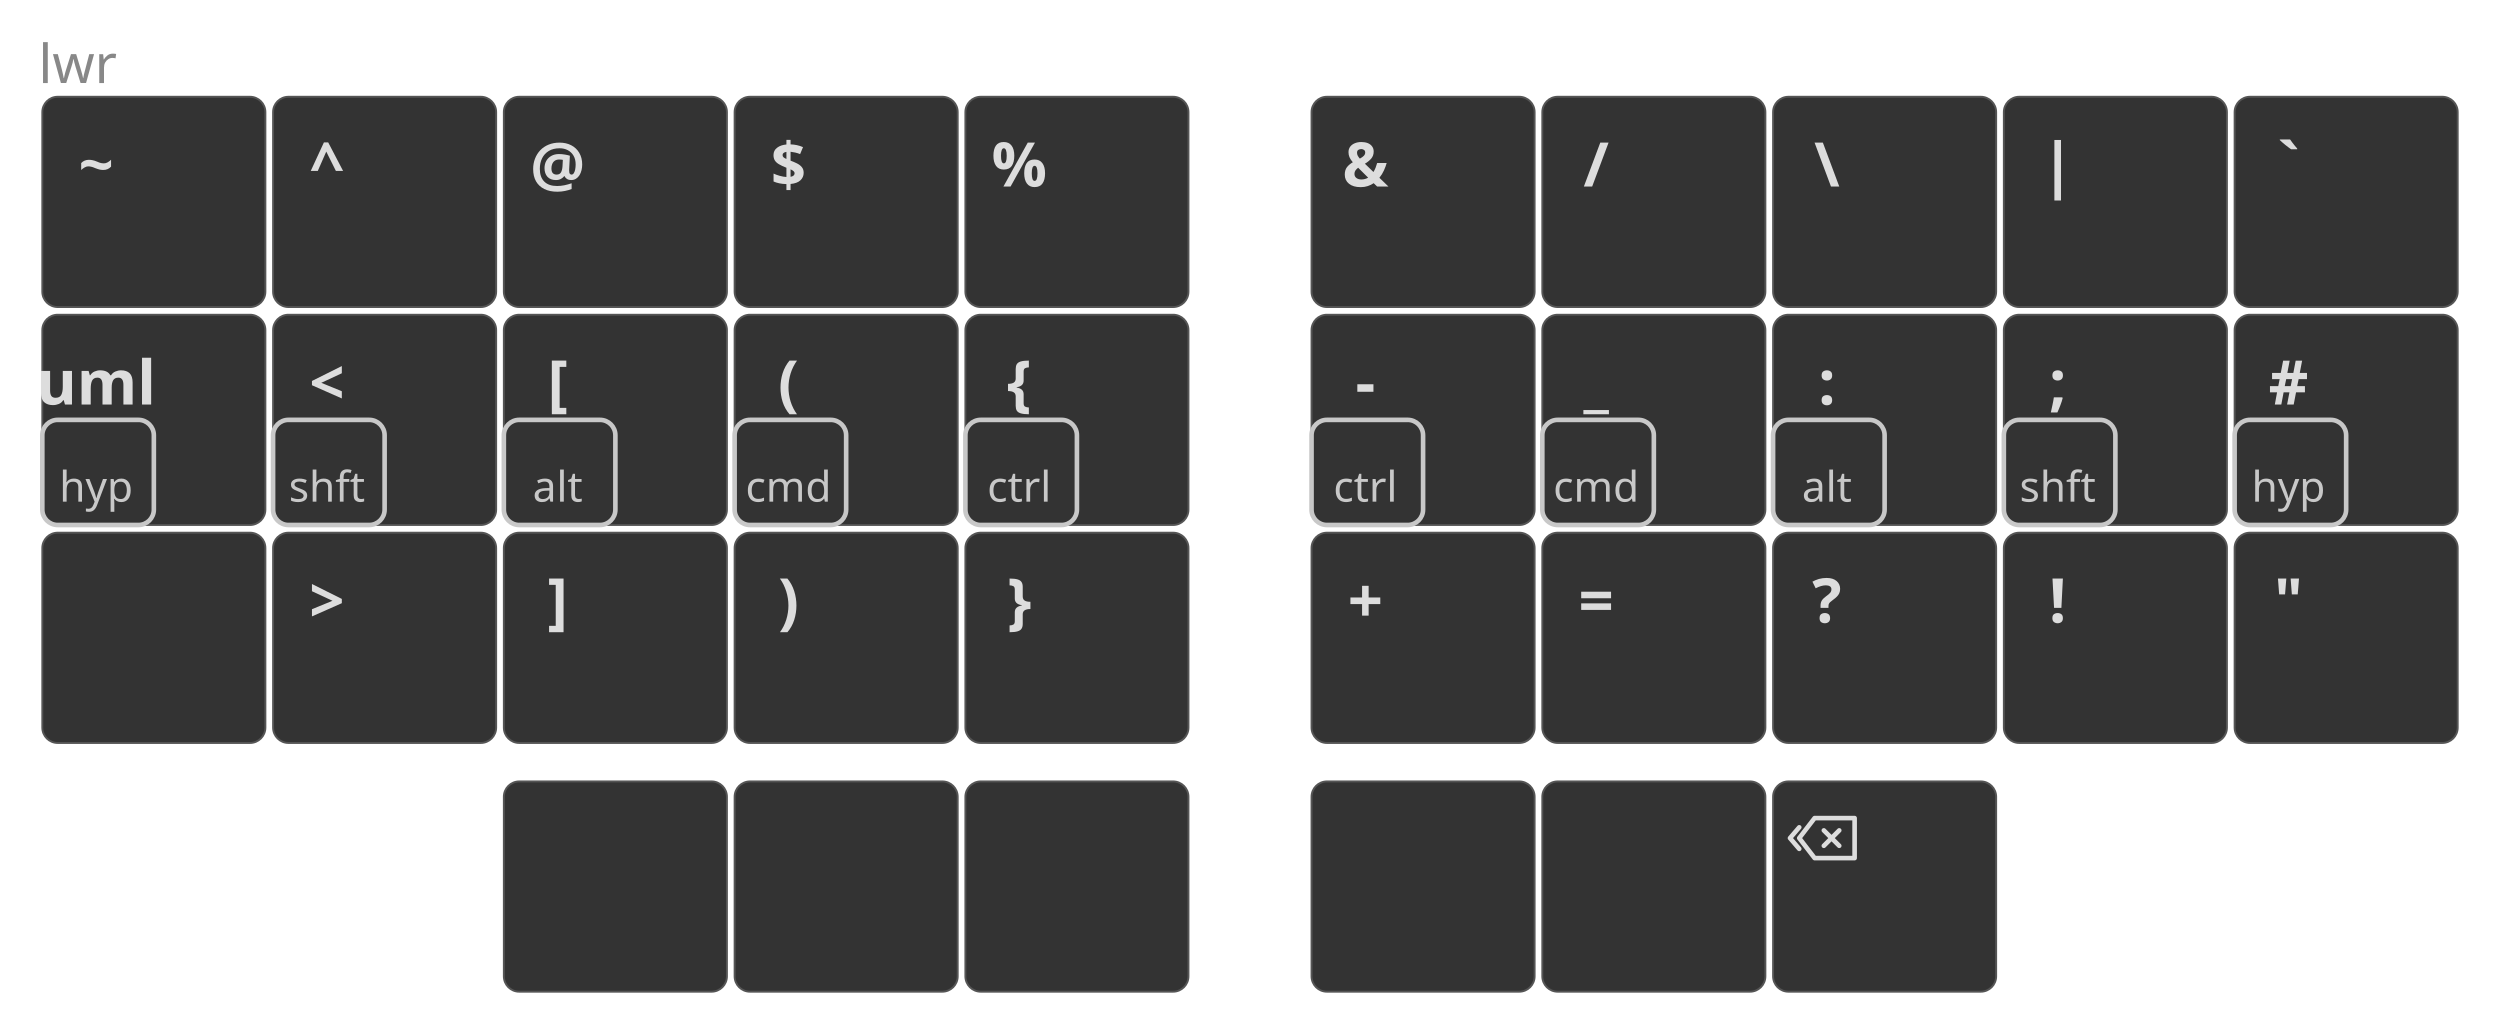
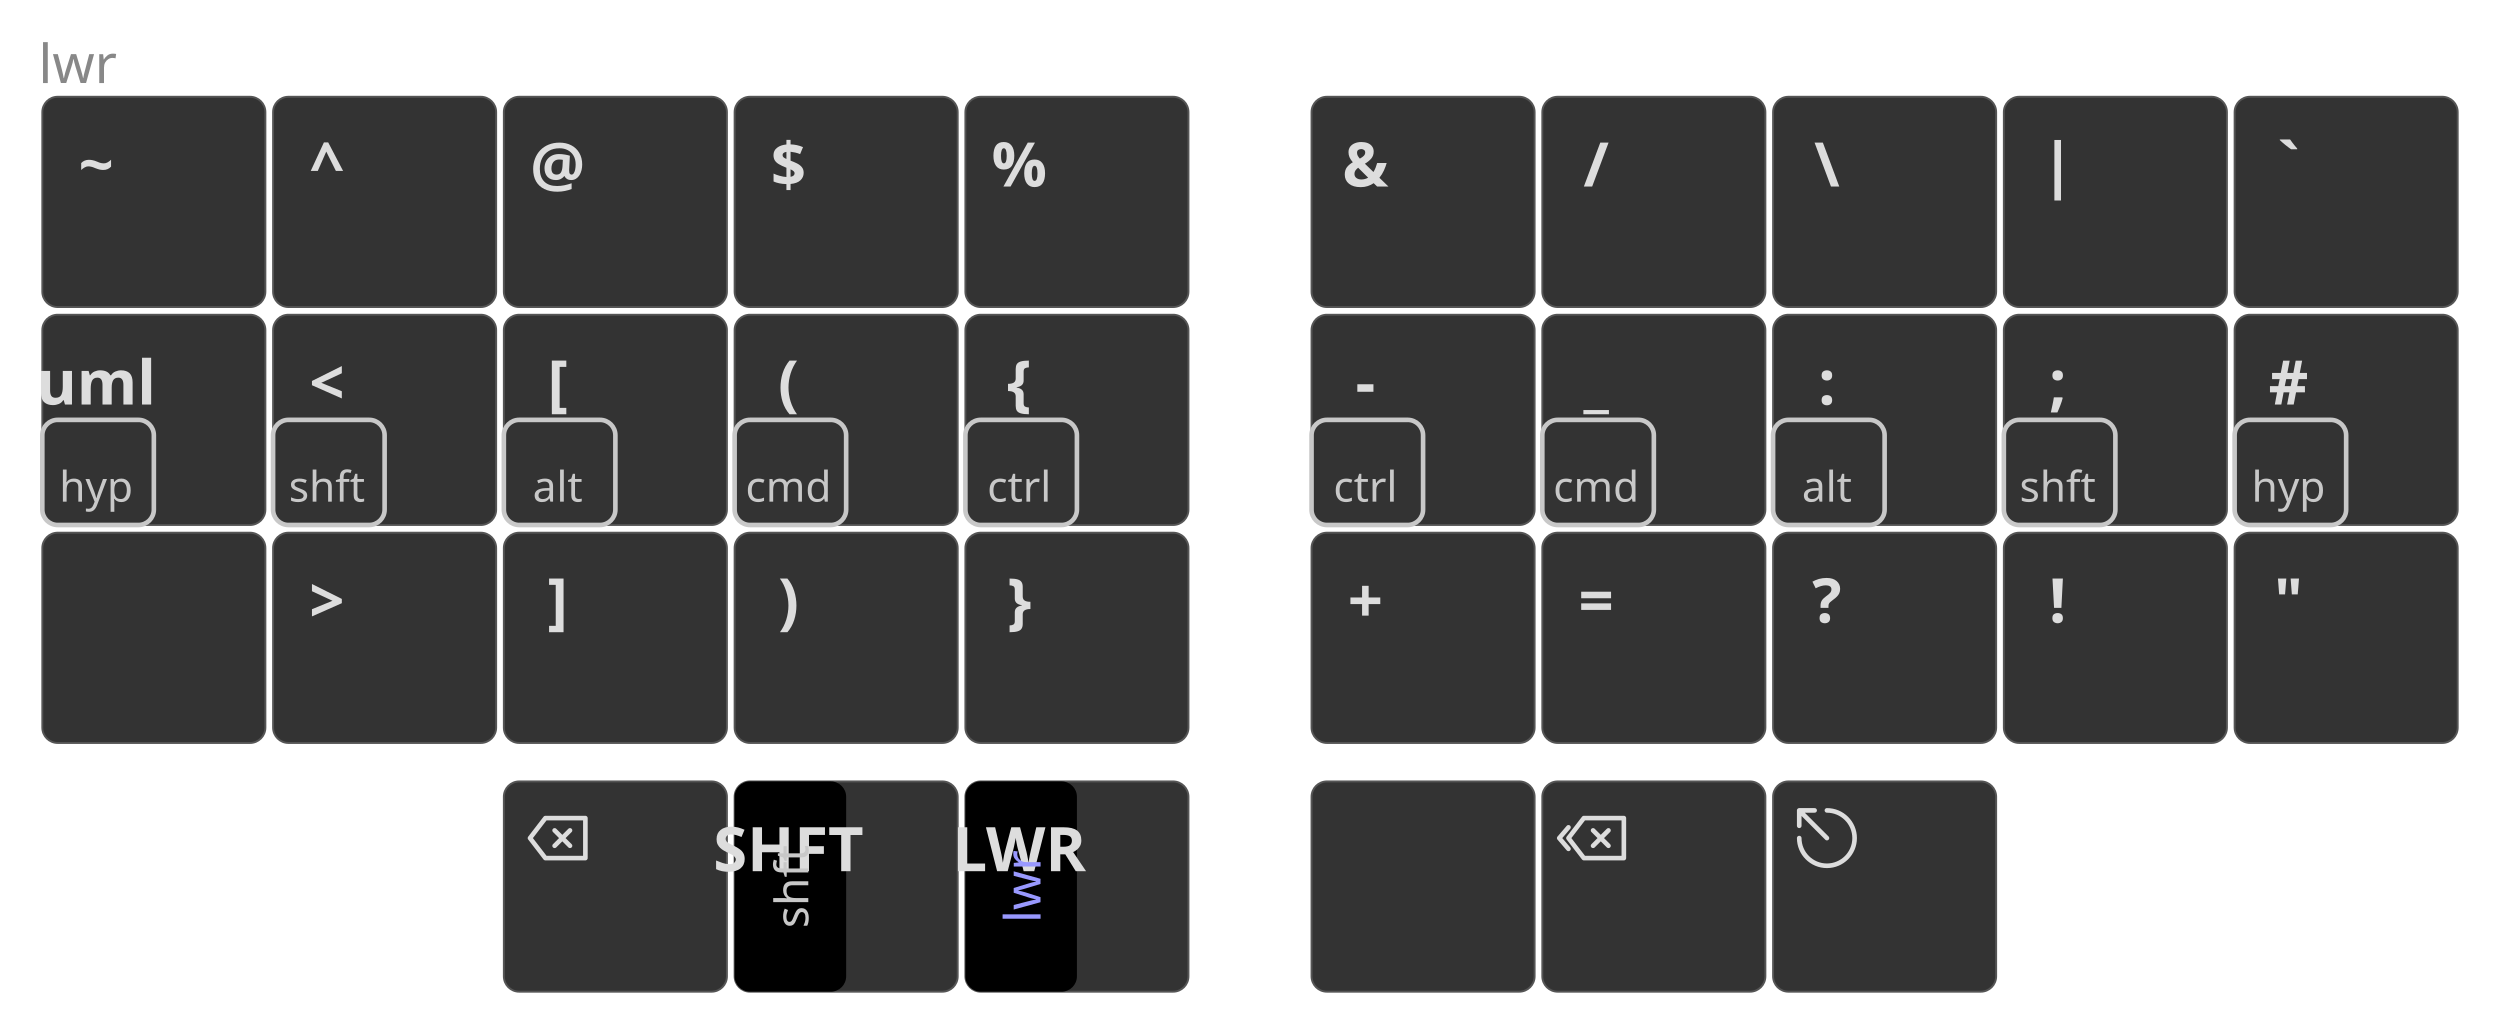
<svg xmlns="http://www.w3.org/2000/svg" class="keymap" width="650" height="267" viewBox="-10 -24 650.0 266.68">
  <style>svg.keymap { background: #1e1e2e; font-family: sans-serif; }
    rect.keycap { fill: #333333; stroke: #555555; stroke-width: 0.5px; }
    text { fill: #c8c8c8; text-anchor: middle; dominant-baseline: central; }
    text.base { font-size: 16px; font-weight: 600; fill: #dddddd; }
    text.hold { font-size: 11px; }
    text.sym { font-size: 13px; fill: #9999ff; }
    text.num { font-size: 13px; fill: #ee9944; }
    text.oneshot { font-size: 12px; font-weight: 600; }
    use.glyph { fill: none; stroke: #c8c8c8; stroke-width: 2.5px;
                stroke-linecap: round; stroke-linejoin: round; }
    use.glyph.base { stroke: #dddddd; stroke-width: 3px; }
    use.glyph.sym { stroke: #9999ff; }
    use.glyph.num { stroke: #ee9944; }
    rect.hold-box { stroke-width: 1.2px; }
    rect.hold-box.tap-preferred.mod { fill: none; stroke: #c8c8c8; }
    rect.hold-box.tap-preferred.sym { fill: none; stroke: #9999ff; }
    rect.hold-box.tap-preferred.nav { fill: none; stroke: #ee9944; }
    rect.hold-box.hold-preferred.mod { fill: #666666; stroke: #666666; }
    rect.hold-box.hold-preferred.sym { fill: #6666bb; stroke: #6666bb; }
    rect.hold-box.hold-preferred.nav { fill: #aa7755; stroke: #aa7755; }
    rect.hold-box.oneshot.mod { fill: #666666; stroke: #666666; }
    rect.hold-box.oneshot.sym { fill: #6666bb; stroke: #6666bb; }
    rect.hold-box.oneshot.nav { fill: #aa7755; stroke: #aa7755; }
    text.hold.hold-preferred.mod, text.oneshot.mod { fill: #eeeeee; font-weight: 700; }
    text.hold.hold-preferred.sym, text.oneshot.sym,
    text.hold.hold-preferred.nav, text.oneshot.nav { fill: #1a1a1a; font-weight: 700; }
    text.hold.tap-preferred { fill: #c8c8c8; }
    text.title { font-size: 14px; fill: #888888; text-anchor: start; }</style>
  <defs>
    <path id="glyph_backspace" class="symbol" transform="scale(0.4) translate(-24,-30)" d="M22,19l10,10 M22,29l10-10 M6,24l10,13h26v-26h-26z" />
    <path id="glyph_delete-word" class="symbol" transform="scale(0.4) translate(-24,-30)" d="M22,19l10,10 M22,29l10-10 M6,24l10,13h26v-26h-26z M6,17l-6,7,6,7" />
    <path id="glyph_return" class="symbol" transform="scale(0.4) translate(-24,-30)" d="M42,13V27H6 m8-8l-8,8l8,8" />
    <path id="glyph_space" class="symbol" transform="scale(0.4) translate(-24,-30)" d="M42,24V32H6V24" />
    <path id="glyph_escape" class="symbol" transform="scale(0.4) translate(-24,-30)" d="M24,24l-18-18 m0,10v-10h10 M24,6A18,18,0,1,1,6,24" />
    <path id="glyph_up" class="symbol" transform="scale(0.4) translate(-24,-30)" d="M24,42v-36 m-8,6l8-8l8,8" />
    <path id="glyph_down" class="symbol" transform="scale(0.4) translate(-24,-30)" d="M24,6v36 m-8,-6l8,8l8-8" />
    <path id="glyph_left" class="symbol" transform="scale(0.4) translate(-24,-30)" d="M42,24h-36 m6-8l-8,8l8,8" />
    <path id="glyph_right" class="symbol" transform="scale(0.4) translate(-24,-30)" d="M6,24h36 m-6-8l8,8l-8,8" />
    <path id="glyph_tab" class="symbol" transform="scale(0.4) translate(-24,-30)" d="M6,24h27 m-6-8l8,8l-8,8 M42,12V36" />
    <path id="glyph_btab" class="symbol" transform="scale(0.4) translate(-24,-30)" d="M42,24h-27 m6-8l-8,8l8,8 M6,12V36" />
    <path id="glyph_home" class="symbol" transform="scale(0.4) translate(-24,-30)" d="M42,42l-28-28 m0,10v-10h10 m8-8h-26v26" />
    <path id="glyph_end" class="symbol" transform="scale(0.4) translate(-24,-30)" d="M6,6l28,28 m0-10v10h-10 m-8,8h26v-26" />
    <path id="glyph_word-right" class="symbol" transform="scale(0.4) translate(-24,-30)" d="M8,13l10,11-10,11 M24,13l10,11-10,11" />
    <path id="glyph_word-left" class="symbol" transform="scale(0.4) translate(-24,-30)" d="M40,13l-10,11,10,11 M24,13l-10,11,10,11" />
    <path id="glyph_hist-fwd" class="symbol" transform="scale(0.4) translate(-24,-30)" d="M10,32A16,14,0,1,0,36,18 m-2,-8l2,8l-8,2" />
    <path id="glyph_hist-back" class="symbol" transform="scale(0.4) translate(-24,-30)" d="M38,32A16,14,0,1,1,12,18 m2,-8l-2,8l8,2" />
  </defs>
  <text class="title" x="0" y="-8">lwr</text>
  <g transform="translate(0.00,0.00)">
    <rect class="keycap" x="1.0" y="1.0" width="58.0" height="54.67" rx="4.0" ry="4.0" />
    <text class="base" x="15.0" y="18.134">~</text>
  </g>
  <g transform="translate(60.00,0.00)">
    <rect class="keycap" x="1.0" y="1.0" width="58.0" height="54.67" rx="4.0" ry="4.0" />
    <text class="base" x="15.0" y="18.134">^</text>
  </g>
  <g transform="translate(120.00,0.00)">
    <rect class="keycap" x="1.0" y="1.0" width="58.0" height="54.67" rx="4.0" ry="4.0" />
    <text class="base" x="15.0" y="18.134">@</text>
  </g>
  <g transform="translate(180.00,0.00)">
    <rect class="keycap" x="1.0" y="1.0" width="58.0" height="54.67" rx="4.0" ry="4.0" />
    <text class="base" x="15.0" y="18.134">$</text>
  </g>
  <g transform="translate(240.00,0.00)">
    <rect class="keycap" x="1.0" y="1.0" width="58.0" height="54.67" rx="4.0" ry="4.0" />
    <text class="base" x="15.0" y="18.134">%</text>
  </g>
  <g transform="translate(330.00,0.00)">
    <rect class="keycap" x="1.0" y="1.0" width="58.0" height="54.67" rx="4.0" ry="4.0" />
    <text class="base" x="15.0" y="18.134">&amp;</text>
  </g>
  <g transform="translate(390.00,0.00)">
    <rect class="keycap" x="1.0" y="1.0" width="58.0" height="54.67" rx="4.0" ry="4.0" />
    <text class="base" x="15.0" y="18.134">/</text>
  </g>
  <g transform="translate(450.00,0.00)">
    <rect class="keycap" x="1.0" y="1.0" width="58.0" height="54.67" rx="4.0" ry="4.0" />
    <text class="base" x="15.0" y="18.134">\</text>
  </g>
  <g transform="translate(510.00,0.00)">
    <rect class="keycap" x="1.0" y="1.0" width="58.0" height="54.67" rx="4.0" ry="4.0" />
    <text class="base" x="15.0" y="18.134">|</text>
  </g>
  <g transform="translate(570.00,0.00)">
    <rect class="keycap" x="1.0" y="1.0" width="58.0" height="54.67" rx="4.0" ry="4.0" />
    <text class="base" x="15.0" y="18.134">`</text>
  </g>
  <g transform="translate(0.00,56.67)">
    <rect class="keycap" x="1.0" y="1.0" width="58.0" height="54.67" rx="4.0" ry="4.0" />
    <rect class="hold-box tap-preferred mod" x="1.0" y="28.335" width="29.0" height="27.335" rx="4.0" ry="4.0" />
    <text class="base" x="15.0" y="18.134">uml</text>
    <text class="hold tap-preferred mod" x="15.0" y="45.336">hyp</text>
  </g>
  <g transform="translate(60.00,56.67)">
    <rect class="keycap" x="1.0" y="1.0" width="58.0" height="54.67" rx="4.0" ry="4.0" />
    <rect class="hold-box tap-preferred mod" x="1.0" y="28.335" width="29.0" height="27.335" rx="4.0" ry="4.0" />
    <text class="base" x="15.0" y="18.134">&lt;</text>
    <text class="hold tap-preferred mod" x="15.0" y="45.336">shft</text>
  </g>
  <g transform="translate(120.00,56.67)">
    <rect class="keycap" x="1.0" y="1.0" width="58.0" height="54.67" rx="4.0" ry="4.0" />
    <rect class="hold-box tap-preferred mod" x="1.0" y="28.335" width="29.0" height="27.335" rx="4.0" ry="4.0" />
    <text class="base" x="15.0" y="18.134">[</text>
    <text class="hold tap-preferred mod" x="15.0" y="45.336">alt</text>
  </g>
  <g transform="translate(180.00,56.67)">
    <rect class="keycap" x="1.0" y="1.0" width="58.0" height="54.67" rx="4.0" ry="4.0" />
    <rect class="hold-box tap-preferred mod" x="1.0" y="28.335" width="29.0" height="27.335" rx="4.0" ry="4.0" />
    <text class="base" x="15.0" y="18.134">(</text>
    <text class="hold tap-preferred mod" x="15.0" y="45.336">cmd</text>
  </g>
  <g transform="translate(240.00,56.67)">
    <rect class="keycap" x="1.0" y="1.0" width="58.0" height="54.67" rx="4.0" ry="4.0" />
    <rect class="hold-box tap-preferred mod" x="1.0" y="28.335" width="29.0" height="27.335" rx="4.0" ry="4.0" />
    <text class="base" x="15.0" y="18.134">{</text>
    <text class="hold tap-preferred mod" x="15.0" y="45.336">ctrl</text>
  </g>
  <g transform="translate(330.00,56.67)">
    <rect class="keycap" x="1.0" y="1.0" width="58.0" height="54.67" rx="4.0" ry="4.0" />
    <rect class="hold-box tap-preferred mod" x="1.0" y="28.335" width="29.0" height="27.335" rx="4.0" ry="4.0" />
    <text class="base" x="15.0" y="18.134">-</text>
    <text class="hold tap-preferred mod" x="15.0" y="45.336">ctrl</text>
  </g>
  <g transform="translate(390.00,56.67)">
    <rect class="keycap" x="1.0" y="1.0" width="58.0" height="54.67" rx="4.0" ry="4.0" />
    <rect class="hold-box tap-preferred mod" x="1.0" y="28.335" width="29.0" height="27.335" rx="4.0" ry="4.0" />
    <text class="base" x="15.0" y="18.134">_</text>
    <text class="hold tap-preferred mod" x="15.0" y="45.336">cmd</text>
  </g>
  <g transform="translate(450.00,56.67)">
    <rect class="keycap" x="1.0" y="1.0" width="58.0" height="54.67" rx="4.0" ry="4.0" />
    <rect class="hold-box tap-preferred mod" x="1.0" y="28.335" width="29.0" height="27.335" rx="4.0" ry="4.0" />
    <text class="base" x="15.0" y="18.134">:</text>
    <text class="hold tap-preferred mod" x="15.0" y="45.336">alt</text>
  </g>
  <g transform="translate(510.00,56.67)">
    <rect class="keycap" x="1.0" y="1.0" width="58.0" height="54.67" rx="4.0" ry="4.0" />
    <rect class="hold-box tap-preferred mod" x="1.0" y="28.335" width="29.0" height="27.335" rx="4.0" ry="4.0" />
    <text class="base" x="15.0" y="18.134">;</text>
    <text class="hold tap-preferred mod" x="15.0" y="45.336">shft</text>
  </g>
  <g transform="translate(570.00,56.67)">
    <rect class="keycap" x="1.0" y="1.0" width="58.0" height="54.67" rx="4.0" ry="4.0" />
    <rect class="hold-box tap-preferred mod" x="1.0" y="28.335" width="29.0" height="27.335" rx="4.0" ry="4.0" />
    <text class="base" x="15.0" y="18.134">#</text>
    <text class="hold tap-preferred mod" x="15.0" y="45.336">hyp</text>
  </g>
  <g transform="translate(0.00,113.34)">
    <rect class="keycap" x="1.0" y="1.0" width="58.0" height="54.67" rx="4.0" ry="4.0" />
  </g>
  <g transform="translate(60.00,113.34)">
    <rect class="keycap" x="1.0" y="1.0" width="58.0" height="54.67" rx="4.0" ry="4.0" />
    <text class="base" x="15.0" y="18.134">&gt;</text>
  </g>
  <g transform="translate(120.00,113.34)">
    <rect class="keycap" x="1.0" y="1.0" width="58.0" height="54.67" rx="4.0" ry="4.0" />
    <text class="base" x="15.0" y="18.134">]</text>
  </g>
  <g transform="translate(180.00,113.34)">
    <rect class="keycap" x="1.0" y="1.0" width="58.0" height="54.67" rx="4.0" ry="4.0" />
    <text class="base" x="15.0" y="18.134">)</text>
  </g>
  <g transform="translate(240.00,113.34)">
    <rect class="keycap" x="1.0" y="1.0" width="58.0" height="54.67" rx="4.0" ry="4.0" />
    <text class="base" x="15.0" y="18.134">}</text>
  </g>
  <g transform="translate(330.00,113.34)">
    <rect class="keycap" x="1.0" y="1.0" width="58.0" height="54.67" rx="4.0" ry="4.0" />
    <text class="base" x="15.0" y="18.134">+</text>
  </g>
  <g transform="translate(390.00,113.34)">
    <rect class="keycap" x="1.0" y="1.0" width="58.0" height="54.67" rx="4.0" ry="4.0" />
    <text class="base" x="15.0" y="18.134">=</text>
  </g>
  <g transform="translate(450.00,113.34)">
    <rect class="keycap" x="1.0" y="1.0" width="58.0" height="54.67" rx="4.0" ry="4.0" />
    <text class="base" x="15.0" y="18.134">?</text>
  </g>
  <g transform="translate(510.00,113.34)">
    <rect class="keycap" x="1.0" y="1.0" width="58.0" height="54.67" rx="4.0" ry="4.0" />
    <text class="base" x="15.0" y="18.134">!</text>
  </g>
  <g transform="translate(570.00,113.34)">
    <rect class="keycap" x="1.0" y="1.0" width="58.0" height="54.67" rx="4.0" ry="4.0" />
    <text class="base" x="15.0" y="18.134">"</text>
  </g>
  <g transform="translate(120.00,178.01)">
    <rect class="keycap" x="1.0" y="1.0" width="58.0" height="54.67" rx="4.0" ry="4.0" />
+     <use class="glyph base" href="#glyph_backspace" x="15.0" y="18.134" />
  </g>
  <g transform="translate(180.00,178.01)">
    <rect class="keycap" x="1.0" y="1.0" width="58.0" height="54.67" rx="4.0" ry="4.0" />
+     <rect class="hold-box sticky mod" x="1.0" y="1.0" width="29.0" height="54.67" rx="4.0" ry="4.0" />
+     <text class="base" x="15.0" y="18.134">SHFT</text>
+     <text class="sticky mod" transform="translate(15.5,28.335) rotate(-90)">shft</text>
  </g>
  <g transform="translate(240.00,178.01)">
    <rect class="keycap" x="1.0" y="1.0" width="58.0" height="54.67" rx="4.0" ry="4.0" />
+     <rect class="hold-box sticky sym" x="1.0" y="1.0" width="29.0" height="54.67" rx="4.0" ry="4.0" />
+     <text class="base" x="15.0" y="18.134">LWR</text>
+     <text class="sticky sym" transform="translate(15.5,28.335) rotate(-90)">lwr</text>
  </g>
  <g transform="translate(330.00,178.01)">
    <rect class="keycap" x="1.0" y="1.0" width="58.0" height="54.67" rx="4.0" ry="4.0" />
  </g>
  <g transform="translate(390.00,178.01)">
    <rect class="keycap" x="1.0" y="1.0" width="58.0" height="54.67" rx="4.0" ry="4.0" />
+     <use class="glyph base" href="#glyph_delete-word" x="15.0" y="18.134" />
  </g>
  <g transform="translate(450.00,178.01)">
    <rect class="keycap" x="1.0" y="1.0" width="58.0" height="54.67" rx="4.0" ry="4.0" />
-     <use class="glyph base" href="#glyph_delete-word" x="15.0" y="18.134" />
+     <use class="glyph base" href="#glyph_escape" x="15.0" y="18.134" />
  </g>
</svg>
